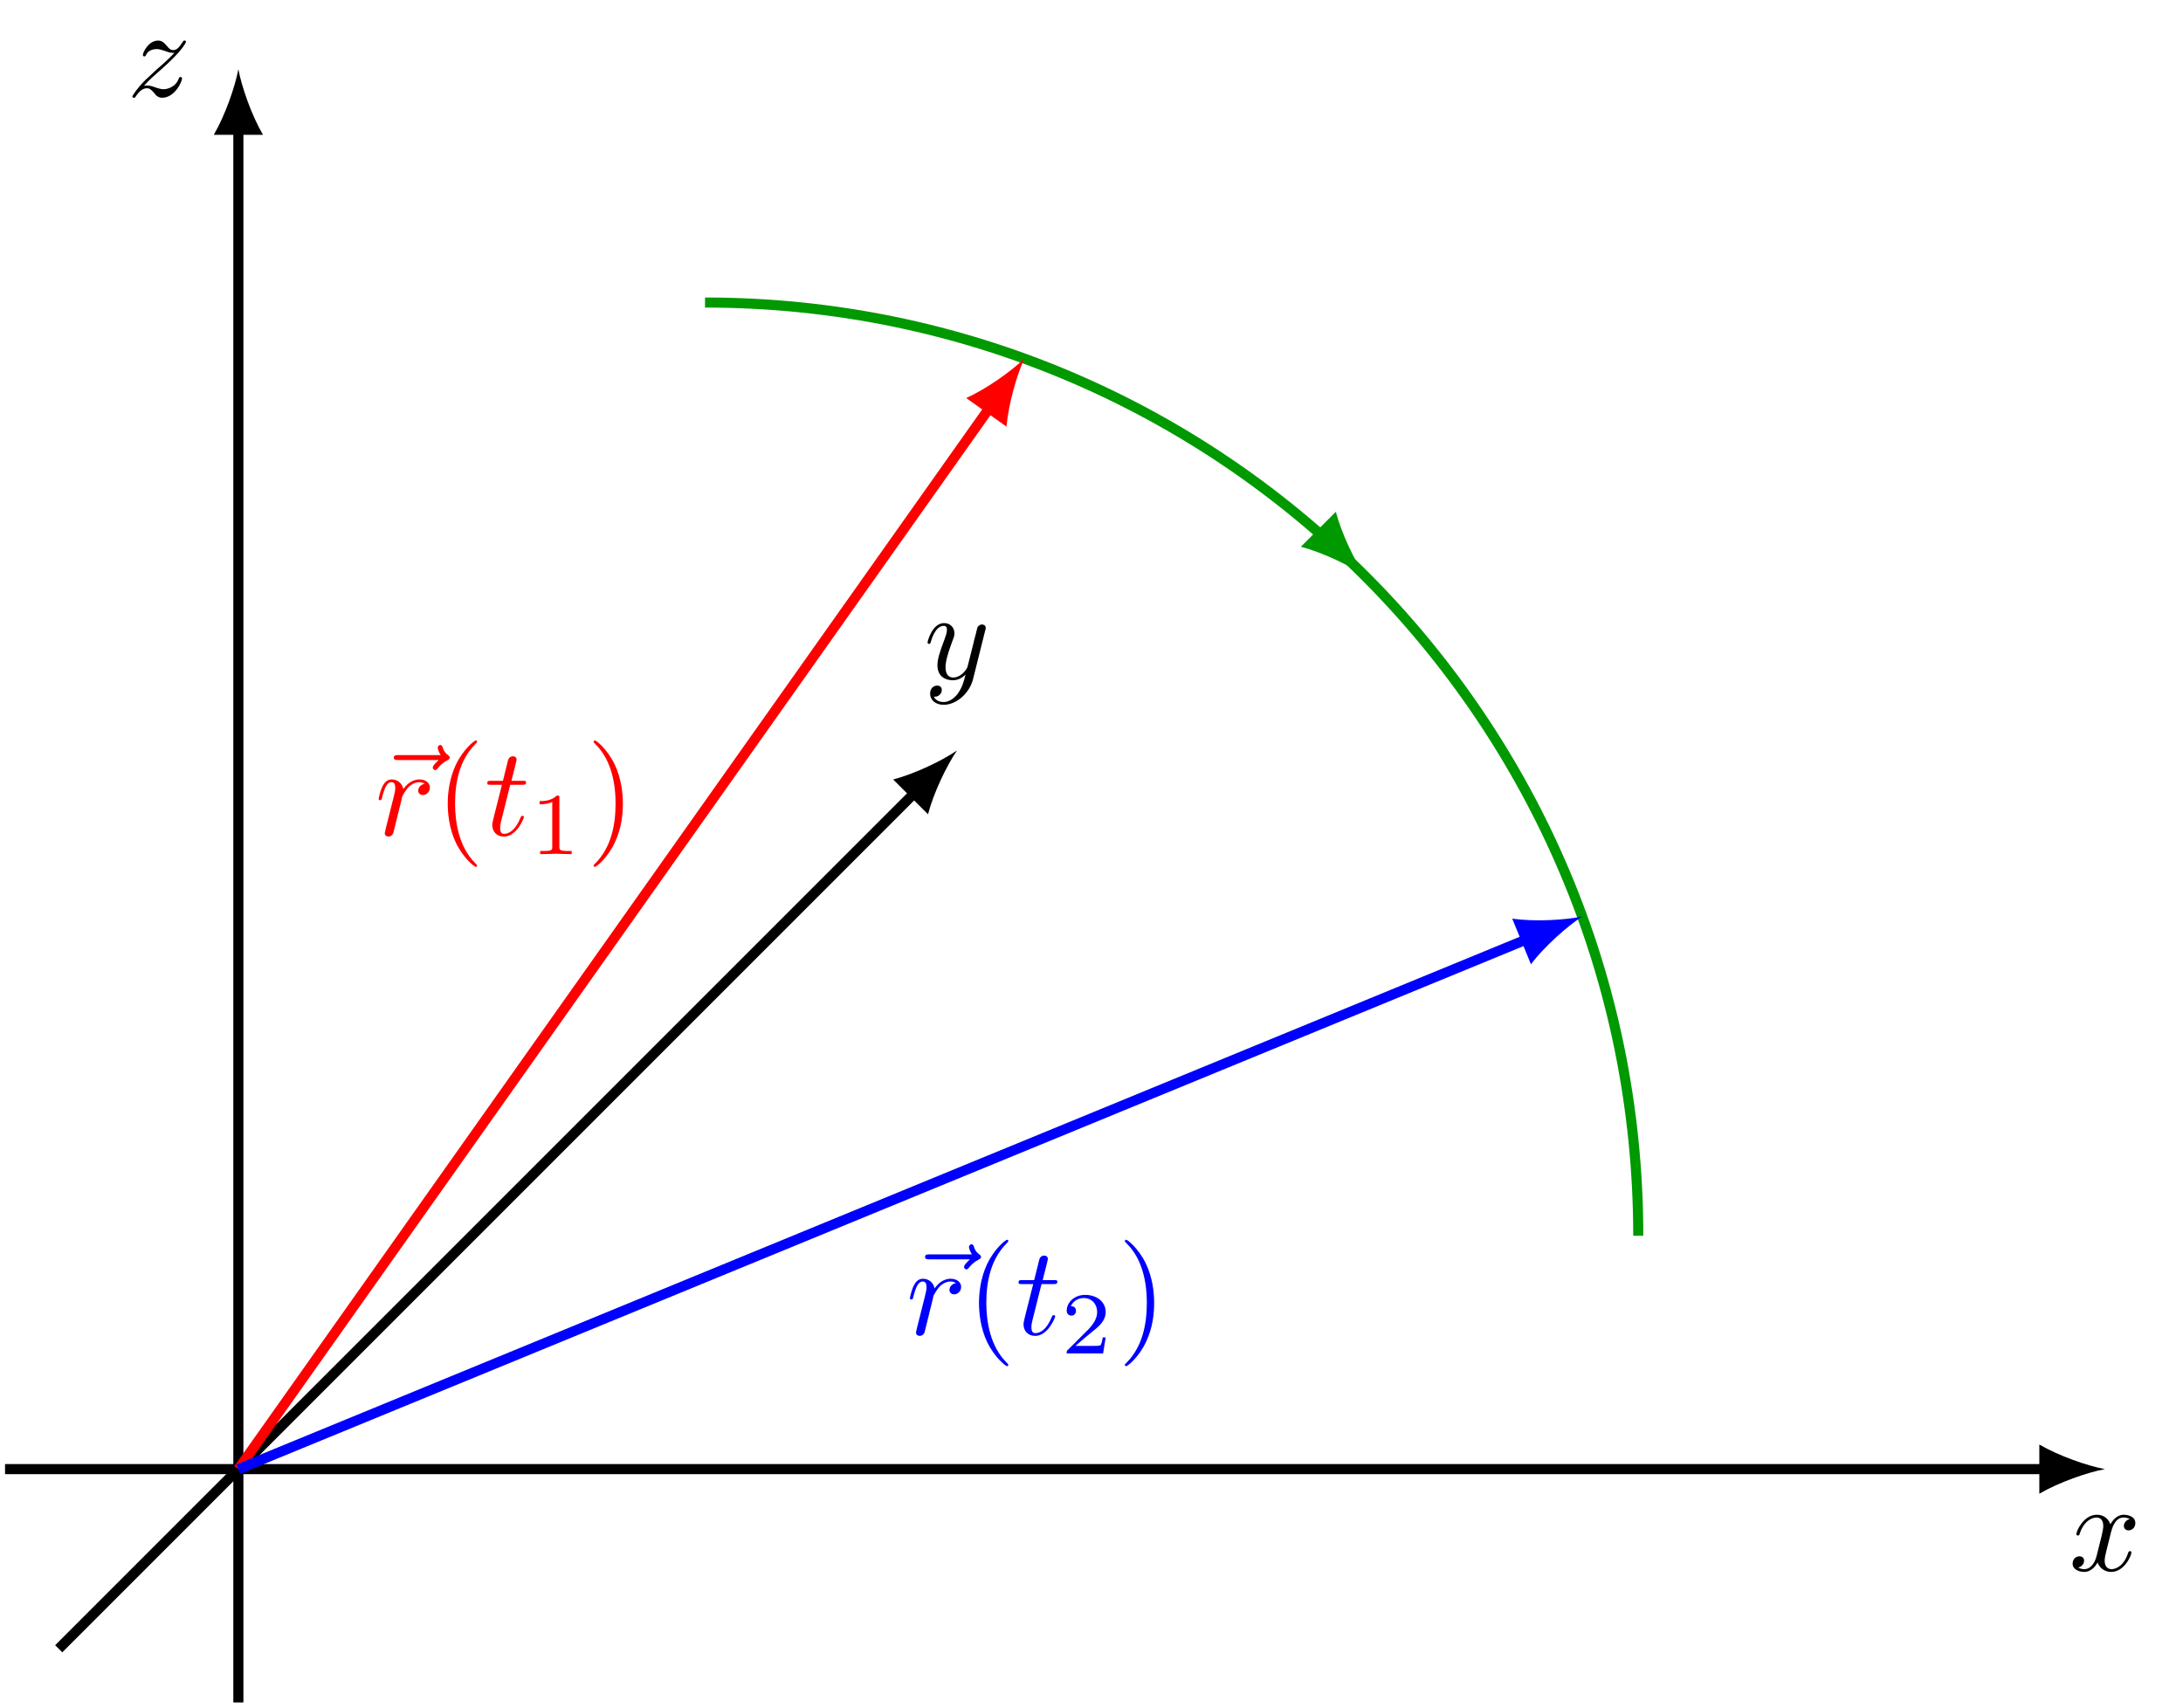
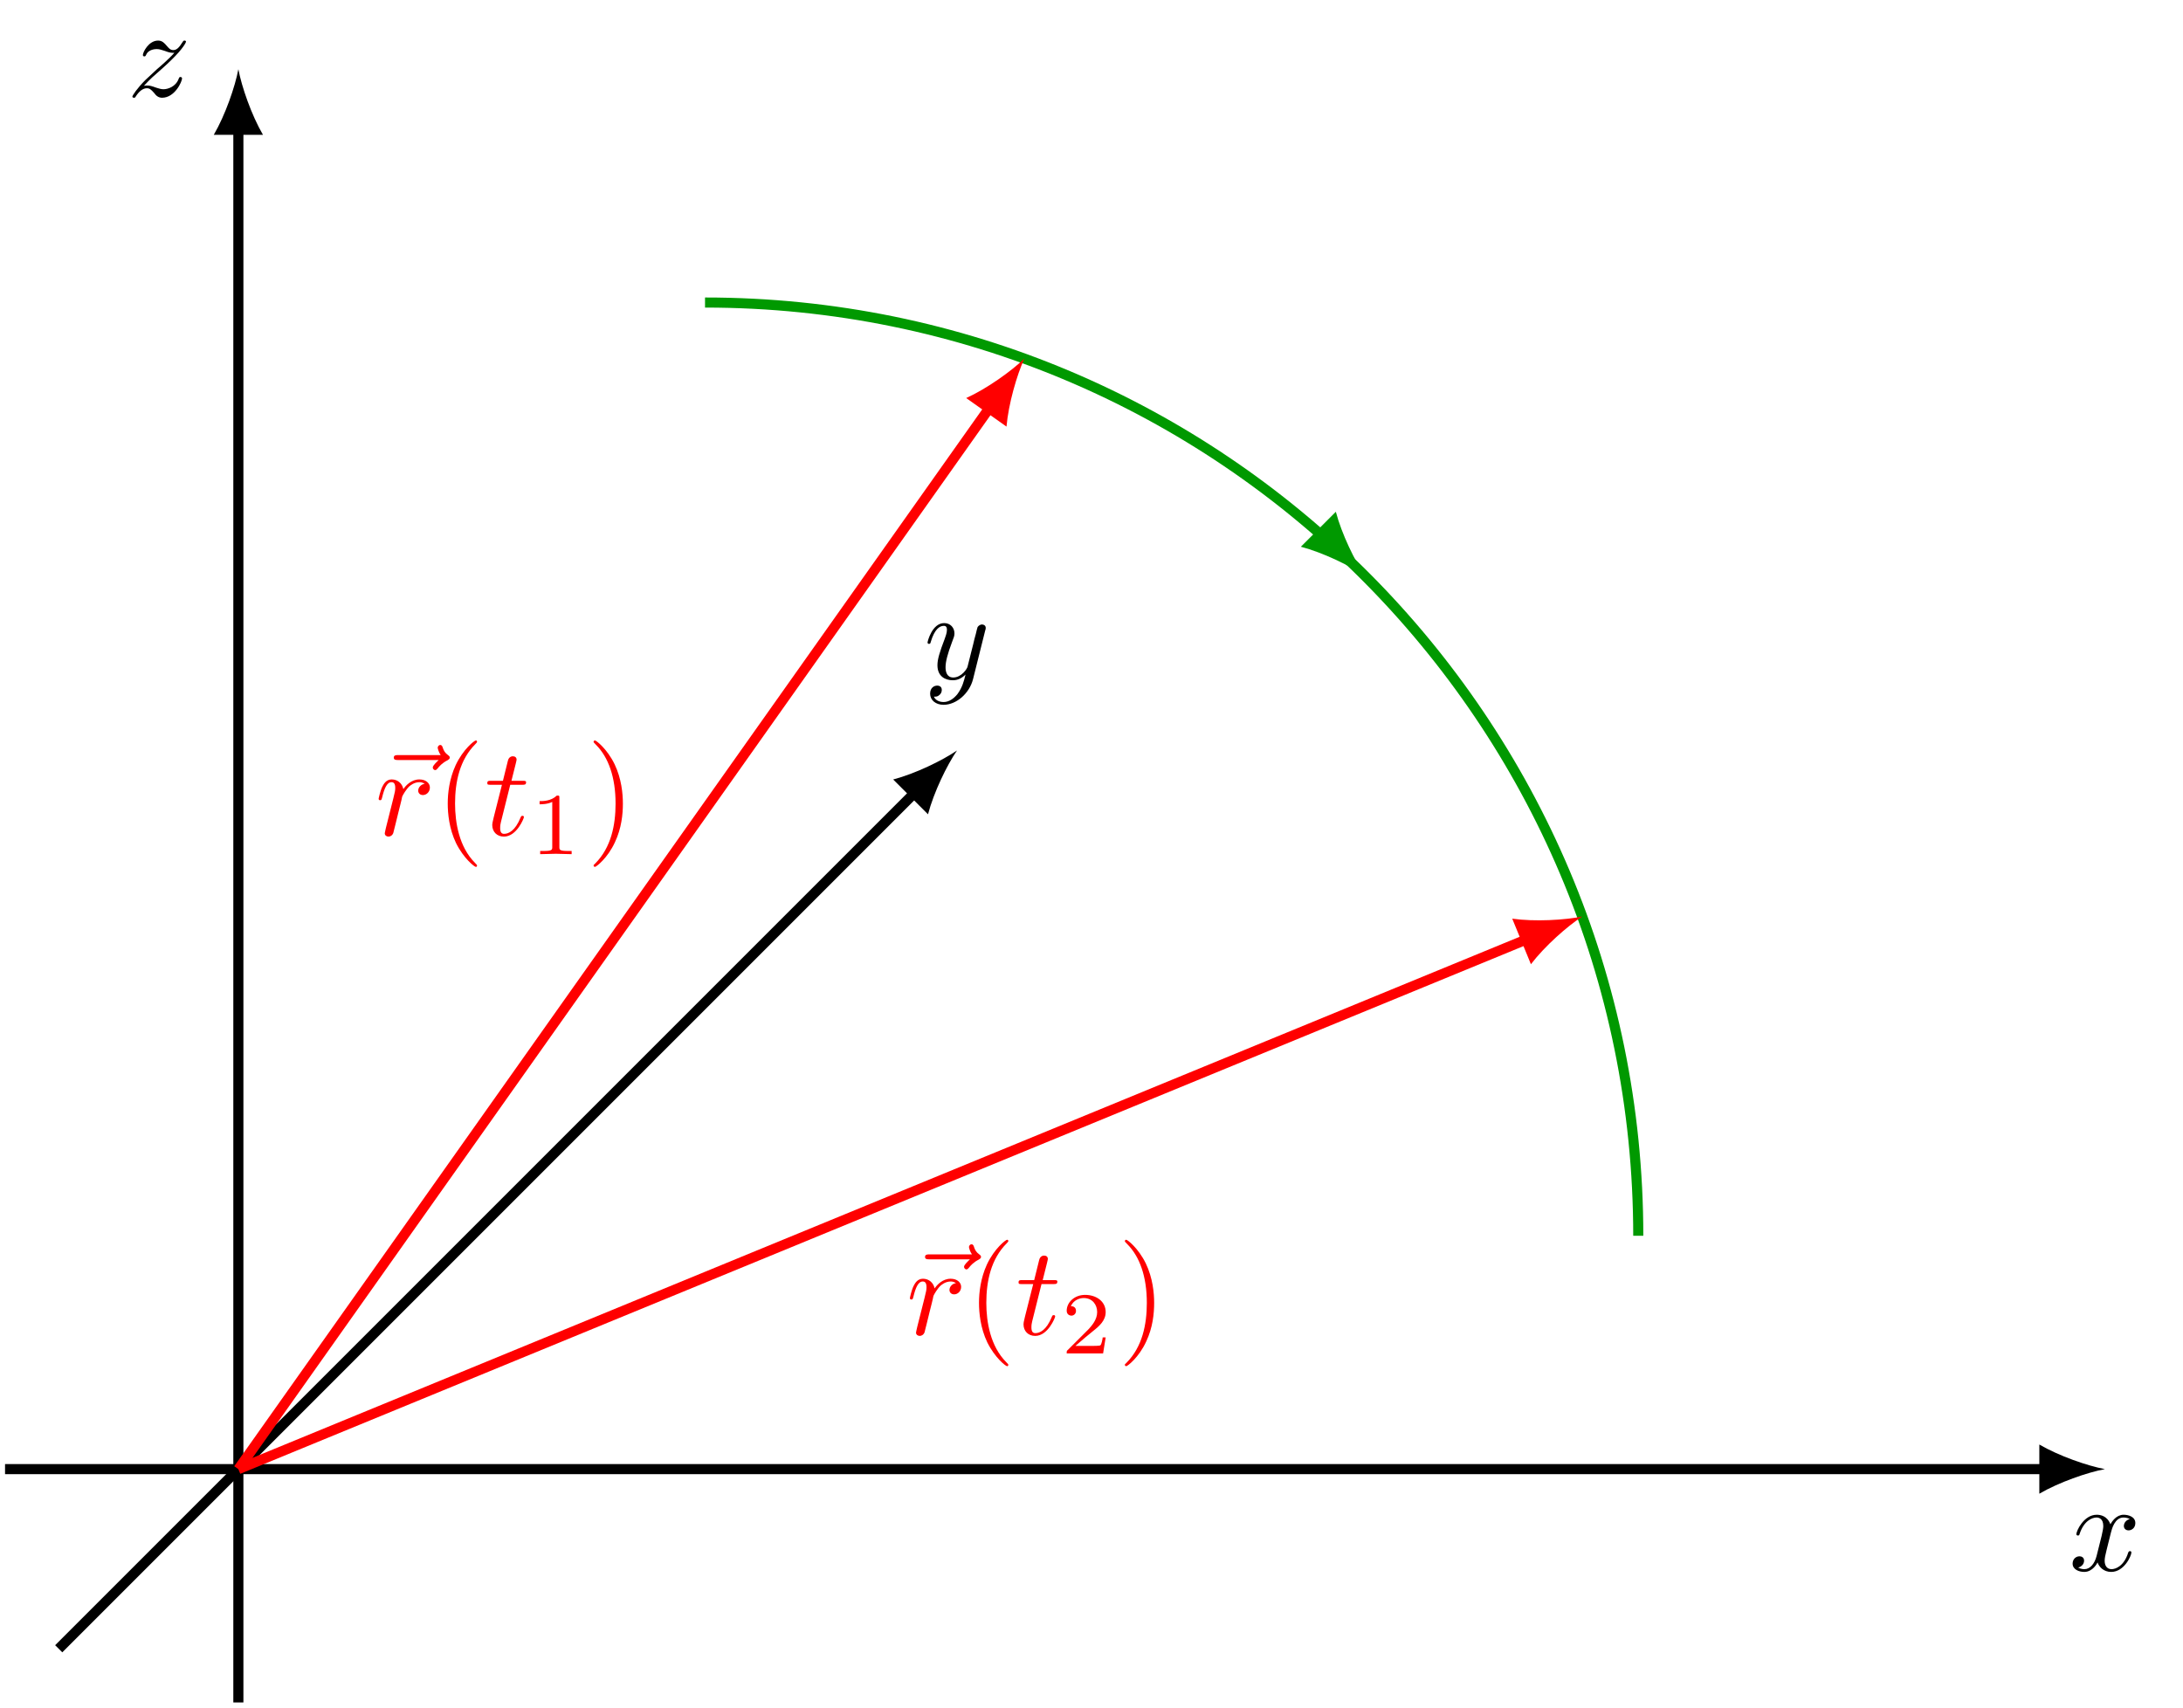
<svg xmlns="http://www.w3.org/2000/svg" xmlns:xlink="http://www.w3.org/1999/xlink" width="172.393pt" height="134.84pt" viewBox="0 0 172.393 134.84" version="1.1">
  <defs>
    <g>
      <symbol overflow="visible" id="glyph0-0">
        <path style="stroke:none;" d="" />
      </symbol>
      <symbol overflow="visible" id="glyph0-1">
        <path style="stroke:none;" d="M 3.328 -3.016 C 3.391 -3.266 3.625 -4.188 4.312 -4.188 C 4.359 -4.188 4.609 -4.188 4.812 -4.062 C 4.531 -4 4.344 -3.766 4.344 -3.516 C 4.344 -3.359 4.453 -3.172 4.719 -3.172 C 4.938 -3.172 5.25 -3.344 5.25 -3.75 C 5.25 -4.266 4.672 -4.406 4.328 -4.406 C 3.75 -4.406 3.406 -3.875 3.281 -3.656 C 3.031 -4.312 2.5 -4.406 2.203 -4.406 C 1.172 -4.406 0.594 -3.125 0.594 -2.875 C 0.594 -2.766 0.703 -2.766 0.719 -2.766 C 0.797 -2.766 0.828 -2.797 0.844 -2.875 C 1.188 -3.938 1.844 -4.188 2.188 -4.188 C 2.375 -4.188 2.719 -4.094 2.719 -3.516 C 2.719 -3.203 2.547 -2.547 2.188 -1.141 C 2.031 -0.531 1.672 -0.109 1.234 -0.109 C 1.172 -0.109 0.953 -0.109 0.734 -0.234 C 0.984 -0.297 1.203 -0.5 1.203 -0.781 C 1.203 -1.047 0.984 -1.125 0.844 -1.125 C 0.531 -1.125 0.297 -0.875 0.297 -0.547 C 0.297 -0.094 0.781 0.109 1.219 0.109 C 1.891 0.109 2.25 -0.594 2.266 -0.641 C 2.391 -0.281 2.75 0.109 3.344 0.109 C 4.375 0.109 4.938 -1.172 4.938 -1.422 C 4.938 -1.531 4.859 -1.531 4.828 -1.531 C 4.734 -1.531 4.719 -1.484 4.688 -1.422 C 4.359 -0.344 3.688 -0.109 3.375 -0.109 C 2.984 -0.109 2.828 -0.422 2.828 -0.766 C 2.828 -0.984 2.875 -1.203 2.984 -1.641 Z M 3.328 -3.016 " />
      </symbol>
      <symbol overflow="visible" id="glyph0-2">
        <path style="stroke:none;" d="M 1.328 -0.828 C 1.859 -1.406 2.156 -1.656 2.516 -1.969 C 2.516 -1.969 3.125 -2.5 3.484 -2.859 C 4.438 -3.781 4.656 -4.266 4.656 -4.312 C 4.656 -4.406 4.562 -4.406 4.547 -4.406 C 4.469 -4.406 4.453 -4.391 4.391 -4.297 C 4.094 -3.812 3.891 -3.656 3.656 -3.656 C 3.406 -3.656 3.297 -3.812 3.141 -3.984 C 2.953 -4.203 2.781 -4.406 2.453 -4.406 C 1.703 -4.406 1.25 -3.484 1.25 -3.266 C 1.25 -3.219 1.281 -3.156 1.359 -3.156 C 1.453 -3.156 1.469 -3.203 1.5 -3.266 C 1.688 -3.734 2.266 -3.734 2.344 -3.734 C 2.547 -3.734 2.734 -3.672 2.969 -3.594 C 3.375 -3.438 3.484 -3.438 3.734 -3.438 C 3.375 -3.016 2.547 -2.297 2.359 -2.141 L 1.453 -1.297 C 0.781 -0.625 0.422 -0.062 0.422 0.016 C 0.422 0.109 0.531 0.109 0.547 0.109 C 0.625 0.109 0.641 0.094 0.703 -0.016 C 0.938 -0.375 1.234 -0.641 1.562 -0.641 C 1.781 -0.641 1.891 -0.547 2.141 -0.266 C 2.297 -0.047 2.484 0.109 2.766 0.109 C 3.766 0.109 4.344 -1.156 4.344 -1.422 C 4.344 -1.469 4.297 -1.531 4.219 -1.531 C 4.125 -1.531 4.109 -1.469 4.078 -1.391 C 3.844 -0.75 3.203 -0.562 2.875 -0.562 C 2.688 -0.562 2.5 -0.625 2.297 -0.688 C 1.953 -0.812 1.797 -0.859 1.594 -0.859 C 1.578 -0.859 1.422 -0.859 1.328 -0.828 Z M 1.328 -0.828 " />
      </symbol>
      <symbol overflow="visible" id="glyph0-3">
        <path style="stroke:none;" d="M 4.844 -3.797 C 4.891 -3.938 4.891 -3.953 4.891 -4.031 C 4.891 -4.203 4.75 -4.297 4.594 -4.297 C 4.5 -4.297 4.344 -4.234 4.25 -4.094 C 4.234 -4.031 4.141 -3.734 4.109 -3.547 C 4.031 -3.297 3.969 -3.016 3.906 -2.75 L 3.453 -0.953 C 3.422 -0.812 2.984 -0.109 2.328 -0.109 C 1.828 -0.109 1.719 -0.547 1.719 -0.922 C 1.719 -1.375 1.891 -2 2.219 -2.875 C 2.375 -3.281 2.422 -3.391 2.422 -3.594 C 2.422 -4.031 2.109 -4.406 1.609 -4.406 C 0.656 -4.406 0.297 -2.953 0.297 -2.875 C 0.297 -2.766 0.391 -2.766 0.406 -2.766 C 0.516 -2.766 0.516 -2.797 0.562 -2.953 C 0.844 -3.891 1.234 -4.188 1.578 -4.188 C 1.656 -4.188 1.828 -4.188 1.828 -3.875 C 1.828 -3.625 1.719 -3.359 1.656 -3.172 C 1.25 -2.109 1.078 -1.547 1.078 -1.078 C 1.078 -0.188 1.703 0.109 2.297 0.109 C 2.688 0.109 3.016 -0.062 3.297 -0.344 C 3.172 0.172 3.047 0.672 2.656 1.203 C 2.391 1.531 2.016 1.828 1.562 1.828 C 1.422 1.828 0.969 1.797 0.797 1.406 C 0.953 1.406 1.094 1.406 1.219 1.281 C 1.328 1.203 1.422 1.062 1.422 0.875 C 1.422 0.562 1.156 0.531 1.062 0.531 C 0.828 0.531 0.5 0.688 0.5 1.172 C 0.5 1.672 0.938 2.047 1.562 2.047 C 2.578 2.047 3.609 1.141 3.891 0.016 Z M 4.844 -3.797 " />
      </symbol>
      <symbol overflow="visible" id="glyph0-4">
        <path style="stroke:none;" d="M 5.359 -5.938 C 5.219 -5.797 4.891 -5.516 4.891 -5.344 C 4.891 -5.25 4.984 -5.141 5.078 -5.141 C 5.172 -5.141 5.219 -5.219 5.281 -5.281 C 5.391 -5.422 5.625 -5.703 6.062 -5.922 C 6.125 -5.969 6.234 -6.016 6.234 -6.125 C 6.234 -6.234 6.156 -6.281 6.094 -6.328 C 5.875 -6.484 5.766 -6.656 5.688 -6.891 C 5.656 -6.984 5.625 -7.125 5.484 -7.125 C 5.344 -7.125 5.281 -6.984 5.281 -6.906 C 5.281 -6.859 5.359 -6.547 5.516 -6.328 L 2.156 -6.328 C 2 -6.328 1.812 -6.328 1.812 -6.125 C 1.812 -5.938 2 -5.938 2.156 -5.938 Z M 5.359 -5.938 " />
      </symbol>
      <symbol overflow="visible" id="glyph0-5">
        <path style="stroke:none;" d="M 0.875 -0.594 C 0.844 -0.438 0.781 -0.203 0.781 -0.156 C 0.781 0.016 0.922 0.109 1.078 0.109 C 1.203 0.109 1.375 0.031 1.453 -0.172 C 1.469 -0.203 1.797 -1.562 1.844 -1.75 C 1.922 -2.078 2.109 -2.766 2.156 -3.047 C 2.203 -3.172 2.484 -3.641 2.719 -3.859 C 2.797 -3.922 3.094 -4.188 3.516 -4.188 C 3.781 -4.188 3.922 -4.062 3.938 -4.062 C 3.641 -4.016 3.422 -3.781 3.422 -3.516 C 3.422 -3.359 3.531 -3.172 3.797 -3.172 C 4.062 -3.172 4.344 -3.406 4.344 -3.766 C 4.344 -4.109 4.031 -4.406 3.516 -4.406 C 2.875 -4.406 2.438 -3.922 2.25 -3.641 C 2.156 -4.094 1.797 -4.406 1.328 -4.406 C 0.875 -4.406 0.688 -4.016 0.594 -3.844 C 0.422 -3.5 0.297 -2.906 0.297 -2.875 C 0.297 -2.766 0.391 -2.766 0.406 -2.766 C 0.516 -2.766 0.516 -2.781 0.578 -3 C 0.75 -3.703 0.953 -4.188 1.312 -4.188 C 1.469 -4.188 1.609 -4.109 1.609 -3.734 C 1.609 -3.516 1.578 -3.406 1.453 -2.891 Z M 0.875 -0.594 " />
      </symbol>
      <symbol overflow="visible" id="glyph0-6">
        <path style="stroke:none;" d="M 2.047 -3.984 L 2.984 -3.984 C 3.188 -3.984 3.297 -3.984 3.297 -4.188 C 3.297 -4.297 3.188 -4.297 3.016 -4.297 L 2.141 -4.297 C 2.5 -5.719 2.547 -5.906 2.547 -5.969 C 2.547 -6.141 2.422 -6.234 2.25 -6.234 C 2.219 -6.234 1.938 -6.234 1.859 -5.875 L 1.469 -4.297 L 0.531 -4.297 C 0.328 -4.297 0.234 -4.297 0.234 -4.109 C 0.234 -3.984 0.312 -3.984 0.516 -3.984 L 1.391 -3.984 C 0.672 -1.156 0.625 -0.984 0.625 -0.812 C 0.625 -0.266 1 0.109 1.547 0.109 C 2.562 0.109 3.125 -1.344 3.125 -1.422 C 3.125 -1.531 3.047 -1.531 3.016 -1.531 C 2.922 -1.531 2.906 -1.5 2.859 -1.391 C 2.438 -0.344 1.906 -0.109 1.562 -0.109 C 1.359 -0.109 1.25 -0.234 1.25 -0.562 C 1.25 -0.812 1.281 -0.875 1.312 -1.047 Z M 2.047 -3.984 " />
      </symbol>
      <symbol overflow="visible" id="glyph1-0">
        <path style="stroke:none;" d="" />
      </symbol>
      <symbol overflow="visible" id="glyph1-1">
        <path style="stroke:none;" d="M 3.297 2.391 C 3.297 2.359 3.297 2.344 3.125 2.172 C 1.891 0.922 1.562 -0.969 1.562 -2.5 C 1.562 -4.234 1.938 -5.969 3.172 -7.203 C 3.297 -7.328 3.297 -7.344 3.297 -7.375 C 3.297 -7.453 3.266 -7.484 3.203 -7.484 C 3.094 -7.484 2.203 -6.797 1.609 -5.531 C 1.109 -4.438 0.984 -3.328 0.984 -2.5 C 0.984 -1.719 1.094 -0.516 1.641 0.625 C 2.25 1.844 3.094 2.5 3.203 2.5 C 3.266 2.5 3.297 2.469 3.297 2.391 Z M 3.297 2.391 " />
      </symbol>
      <symbol overflow="visible" id="glyph1-2">
        <path style="stroke:none;" d="M 2.875 -2.5 C 2.875 -3.266 2.766 -4.469 2.219 -5.609 C 1.625 -6.828 0.766 -7.484 0.672 -7.484 C 0.609 -7.484 0.562 -7.438 0.562 -7.375 C 0.562 -7.344 0.562 -7.328 0.75 -7.141 C 1.734 -6.156 2.297 -4.578 2.297 -2.5 C 2.297 -0.781 1.938 0.969 0.703 2.219 C 0.562 2.344 0.562 2.359 0.562 2.391 C 0.562 2.453 0.609 2.5 0.672 2.5 C 0.766 2.5 1.672 1.812 2.25 0.547 C 2.766 -0.547 2.875 -1.656 2.875 -2.5 Z M 2.875 -2.5 " />
      </symbol>
      <symbol overflow="visible" id="glyph2-0">
        <path style="stroke:none;" d="" />
      </symbol>
      <symbol overflow="visible" id="glyph2-1">
        <path style="stroke:none;" d="M 2.328 -4.438 C 2.328 -4.625 2.328 -4.625 2.125 -4.625 C 1.672 -4.188 1.047 -4.188 0.766 -4.188 L 0.766 -3.938 C 0.922 -3.938 1.391 -3.938 1.766 -4.125 L 1.766 -0.578 C 1.766 -0.344 1.766 -0.25 1.078 -0.25 L 0.812 -0.25 L 0.812 0 C 0.938 0 1.797 -0.031 2.047 -0.031 C 2.266 -0.031 3.141 0 3.297 0 L 3.297 -0.25 L 3.031 -0.25 C 2.328 -0.25 2.328 -0.344 2.328 -0.578 Z M 2.328 -4.438 " />
      </symbol>
      <symbol overflow="visible" id="glyph2-2">
        <path style="stroke:none;" d="M 3.516 -1.266 L 3.281 -1.266 C 3.266 -1.109 3.188 -0.703 3.094 -0.641 C 3.047 -0.594 2.516 -0.594 2.406 -0.594 L 1.125 -0.594 C 1.859 -1.234 2.109 -1.438 2.516 -1.766 C 3.031 -2.172 3.516 -2.609 3.516 -3.266 C 3.516 -4.109 2.781 -4.625 1.891 -4.625 C 1.031 -4.625 0.438 -4.016 0.438 -3.375 C 0.438 -3.031 0.734 -2.984 0.812 -2.984 C 0.969 -2.984 1.172 -3.109 1.172 -3.359 C 1.172 -3.484 1.125 -3.734 0.766 -3.734 C 0.984 -4.219 1.453 -4.375 1.781 -4.375 C 2.484 -4.375 2.844 -3.828 2.844 -3.266 C 2.844 -2.656 2.406 -2.188 2.188 -1.938 L 0.516 -0.266 C 0.438 -0.203 0.438 -0.188 0.438 0 L 3.312 0 Z M 3.516 -1.266 " />
      </symbol>
    </g>
    <clipPath id="clip1">
      <path d="M 18 9 L 20 9 L 20 134.84 L 18 134.84 Z M 18 9 " />
    </clipPath>
    <clipPath id="clip2">
      <path d="M 0 51 L 84 51 L 84 134.84 L 0 134.84 Z M 0 51 " />
    </clipPath>
  </defs>
  <g id="surface1">
    <path style="fill:none;stroke-width:0.797;stroke-linecap:butt;stroke-linejoin:miter;stroke:rgb(0%,0%,0%);stroke-opacity:1;stroke-miterlimit:10;" d="M -18.426 0 L 142.742 0 " transform="matrix(1,0,0,-1,18.824,116.016)" />
    <path style=" stroke:none;fill-rule:nonzero;fill:rgb(0%,0%,0%);fill-opacity:1;" d="M 166.227 116.016 C 164.848 115.758 162.602 114.98 161.047 114.074 L 161.047 117.957 C 162.602 117.051 164.848 116.273 166.227 116.016 " />
    <g style="fill:rgb(0%,0%,0%);fill-opacity:1;">
      <use xlink:href="#glyph0-1" x="163.379" y="124.025" />
    </g>
    <g clip-path="url(#clip1)" clip-rule="nonzero">
      <path style="fill:none;stroke-width:0.797;stroke-linecap:butt;stroke-linejoin:miter;stroke:rgb(0%,0%,0%);stroke-opacity:1;stroke-miterlimit:10;" d="M 0 -18.425 L 0 105.891 " transform="matrix(1,0,0,-1,18.824,116.016)" />
    </g>
    <path style=" stroke:none;fill-rule:nonzero;fill:rgb(0%,0%,0%);fill-opacity:1;" d="M 18.824 5.465 C 18.566 6.844 17.789 9.09 16.883 10.645 L 20.766 10.645 C 19.859 9.09 19.082 6.844 18.824 5.465 " />
    <g style="fill:rgb(0%,0%,0%);fill-opacity:1;">
      <use xlink:href="#glyph0-2" x="10.033" y="7.61" />
    </g>
    <g clip-path="url(#clip2)" clip-rule="nonzero">
      <path style="fill:none;stroke-width:0.797;stroke-linecap:butt;stroke-linejoin:miter;stroke:rgb(0%,0%,0%);stroke-opacity:1;stroke-miterlimit:10;" d="M -14.187 -14.187 L 53.453 53.453 " transform="matrix(1,0,0,-1,18.824,116.016)" />
    </g>
    <path style=" stroke:none;fill-rule:nonzero;fill:rgb(0%,0%,0%);fill-opacity:1;" d="M 75.574 59.266 C 74.414 60.059 72.277 61.098 70.535 61.555 L 73.285 64.305 C 73.742 62.562 74.781 60.426 75.574 59.266 " />
    <g style="fill:rgb(0%,0%,0%);fill-opacity:1;">
      <use xlink:href="#glyph0-3" x="72.952" y="53.611" />
    </g>
    <path style="fill:none;stroke-width:0.797;stroke-linecap:butt;stroke-linejoin:miter;stroke:rgb(0%,59.999%,0%);stroke-opacity:1;stroke-miterlimit:10;" d="M 36.852 92.125 C 77.555 92.125 110.551 59.129 110.551 18.426 " transform="matrix(1,0,0,-1,18.824,116.016)" />
    <path style=" stroke:none;fill-rule:nonzero;fill:rgb(0%,59.999%,0%);fill-opacity:1;" d="M 107.793 45.477 C 106.996 44.312 105.953 42.164 105.492 40.414 L 102.73 43.176 C 104.48 43.637 106.625 44.68 107.793 45.477 " />
    <path style="fill:none;stroke-width:0.797;stroke-linecap:butt;stroke-linejoin:miter;stroke:rgb(100%,0%,0%);stroke-opacity:1;stroke-miterlimit:10;" d="M 0 0 L 59.367 83.879 " transform="matrix(1,0,0,-1,18.824,116.016)" />
    <path style=" stroke:none;fill-rule:nonzero;fill:rgb(100%,0%,0%);fill-opacity:1;" d="M 80.895 28.316 C 79.883 29.297 77.945 30.688 76.301 31.434 L 79.484 33.688 C 79.641 31.887 80.305 29.598 80.895 28.316 " />
    <g style="fill:rgb(100%,0%,0%);fill-opacity:1;">
      <use xlink:href="#glyph0-4" x="29.285" y="65.957" />
    </g>
    <g style="fill:rgb(100%,0%,0%);fill-opacity:1;">
      <use xlink:href="#glyph0-5" x="29.604" y="65.957" />
    </g>
    <g style="fill:rgb(100%,0%,0%);fill-opacity:1;">
      <use xlink:href="#glyph1-1" x="34.374" y="65.957" />
    </g>
    <g style="fill:rgb(100%,0%,0%);fill-opacity:1;">
      <use xlink:href="#glyph0-6" x="38.248" y="65.957" />
    </g>
    <g style="fill:rgb(100%,0%,0%);fill-opacity:1;">
      <use xlink:href="#glyph2-1" x="41.846" y="67.452" />
    </g>
    <g style="fill:rgb(100%,0%,0%);fill-opacity:1;">
      <use xlink:href="#glyph1-2" x="46.315" y="65.957" />
    </g>
-     <path style="fill:none;stroke-width:0.797;stroke-linecap:butt;stroke-linejoin:miter;stroke:rgb(0%,0%,100%);stroke-opacity:1;stroke-miterlimit:10;" d="M 0 0 L 101.817 41.868 " transform="matrix(1,0,0,-1,18.824,116.016)" />
-     <path style=" stroke:none;fill-rule:nonzero;fill:rgb(0%,0%,100%);fill-opacity:1;" d="M 124.953 72.375 C 123.578 72.66 121.203 72.797 119.422 72.547 L 120.898 76.145 C 121.992 74.711 123.773 73.141 124.953 72.375 " />
-     <g style="fill:rgb(0%,0%,100%);fill-opacity:1;">
+     <path style="fill:none;stroke-width:0.797;stroke-linecap:butt;stroke-linejoin:miter;stroke:rgb(100%,0%,0%);stroke-opacity:1;stroke-miterlimit:10;" d="M 0 0 L 101.817 41.868 " transform="matrix(1,0,0,-1,18.824,116.016)" />
+     <path style=" stroke:none;fill-rule:nonzero;fill:rgb(100%,0%,0%);fill-opacity:1;" d="M 124.953 72.375 C 123.578 72.66 121.203 72.797 119.422 72.547 L 120.898 76.145 C 121.992 74.711 123.773 73.141 124.953 72.375 " />
+     <g style="fill:rgb(100%,0%,0%);fill-opacity:1;">
      <use xlink:href="#glyph0-4" x="71.239" y="105.387" />
    </g>
-     <g style="fill:rgb(0%,0%,100%);fill-opacity:1;">
+     <g style="fill:rgb(100%,0%,0%);fill-opacity:1;">
      <use xlink:href="#glyph0-5" x="71.558" y="105.387" />
    </g>
-     <g style="fill:rgb(0%,0%,100%);fill-opacity:1;">
+     <g style="fill:rgb(100%,0%,0%);fill-opacity:1;">
      <use xlink:href="#glyph1-1" x="76.328" y="105.387" />
    </g>
-     <g style="fill:rgb(0%,0%,100%);fill-opacity:1;">
+     <g style="fill:rgb(100%,0%,0%);fill-opacity:1;">
      <use xlink:href="#glyph0-6" x="80.202" y="105.387" />
    </g>
-     <g style="fill:rgb(0%,0%,100%);fill-opacity:1;">
+     <g style="fill:rgb(100%,0%,0%);fill-opacity:1;">
      <use xlink:href="#glyph2-2" x="83.8" y="106.881" />
    </g>
-     <g style="fill:rgb(0%,0%,100%);fill-opacity:1;">
+     <g style="fill:rgb(100%,0%,0%);fill-opacity:1;">
      <use xlink:href="#glyph1-2" x="88.269" y="105.387" />
    </g>
  </g>
</svg>
